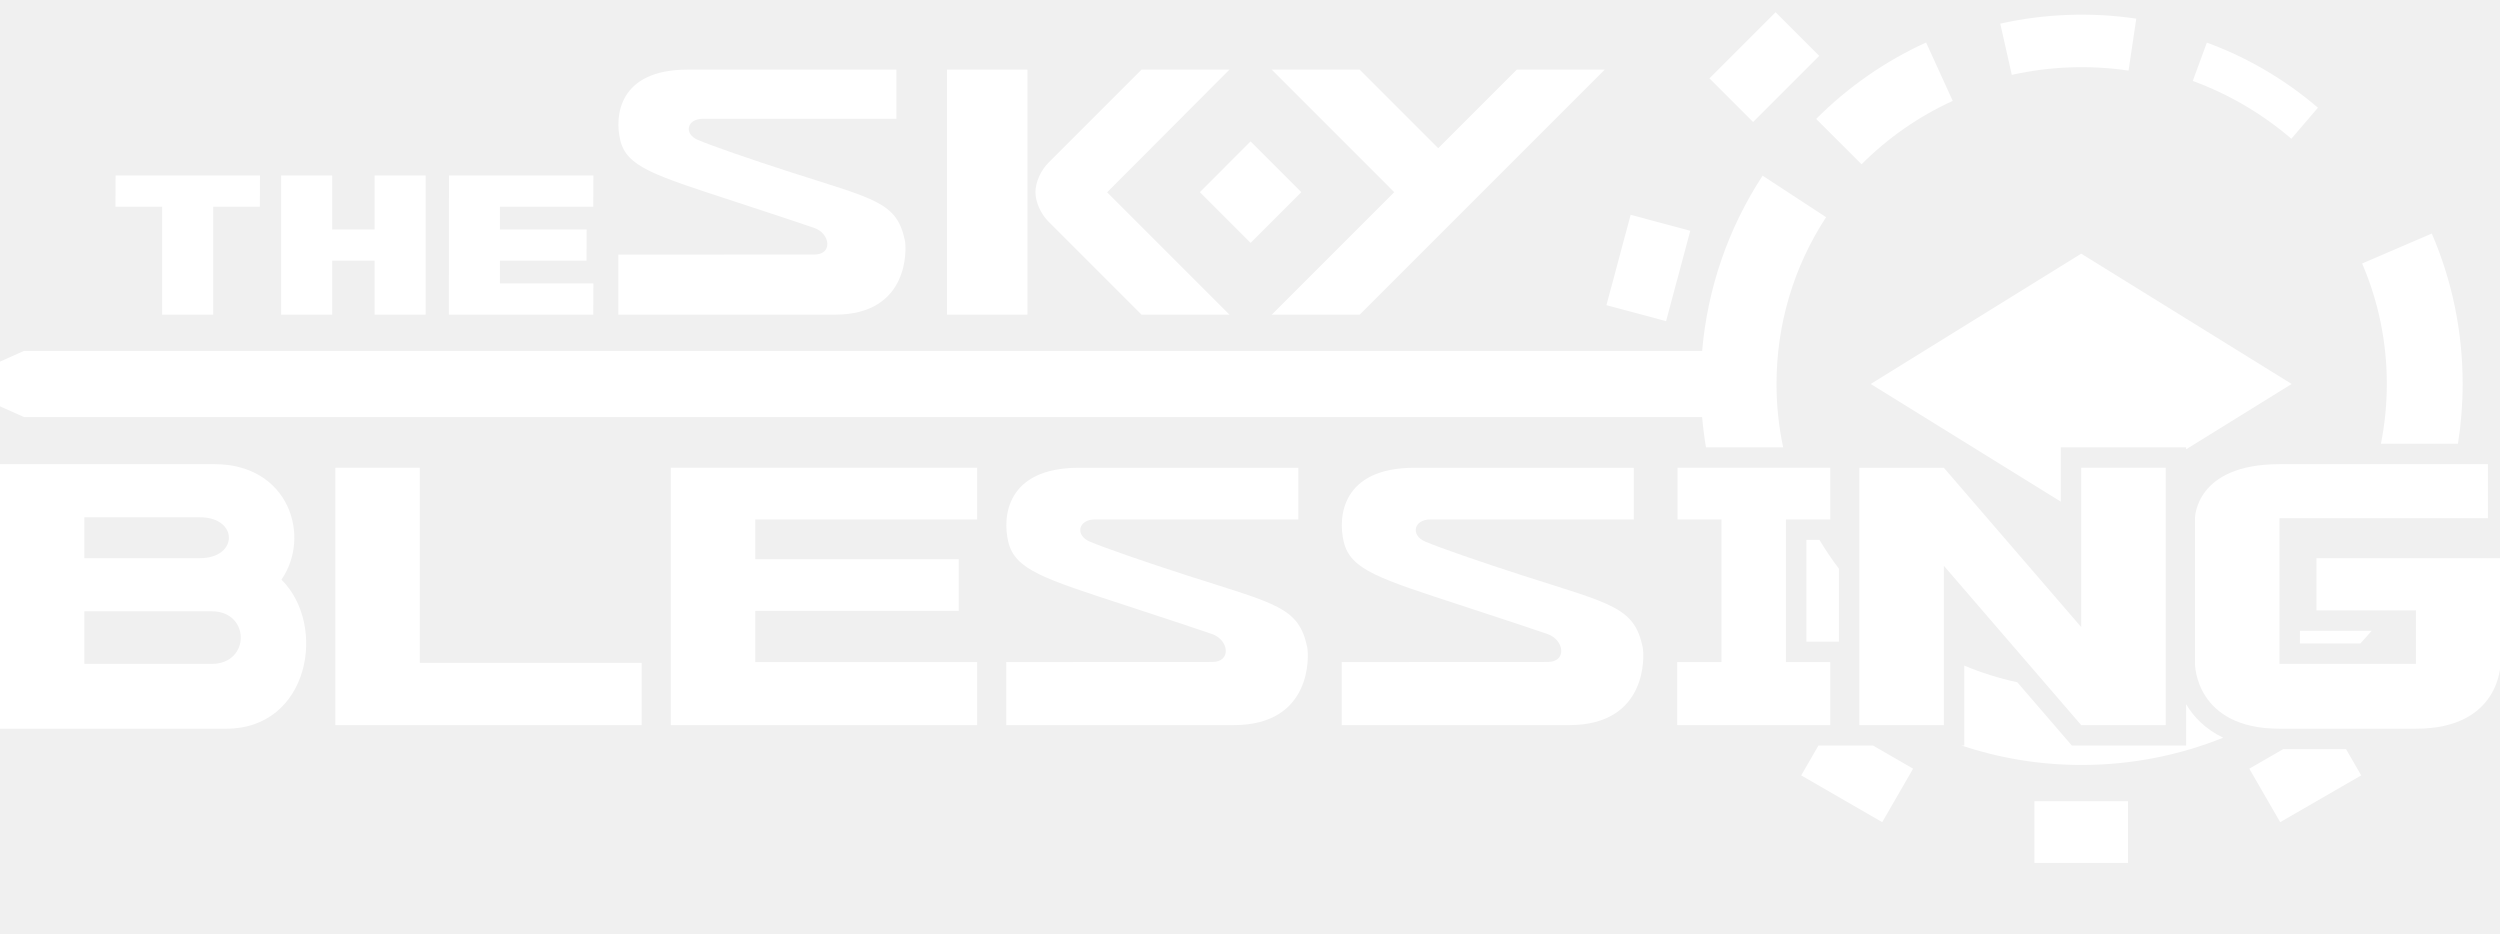
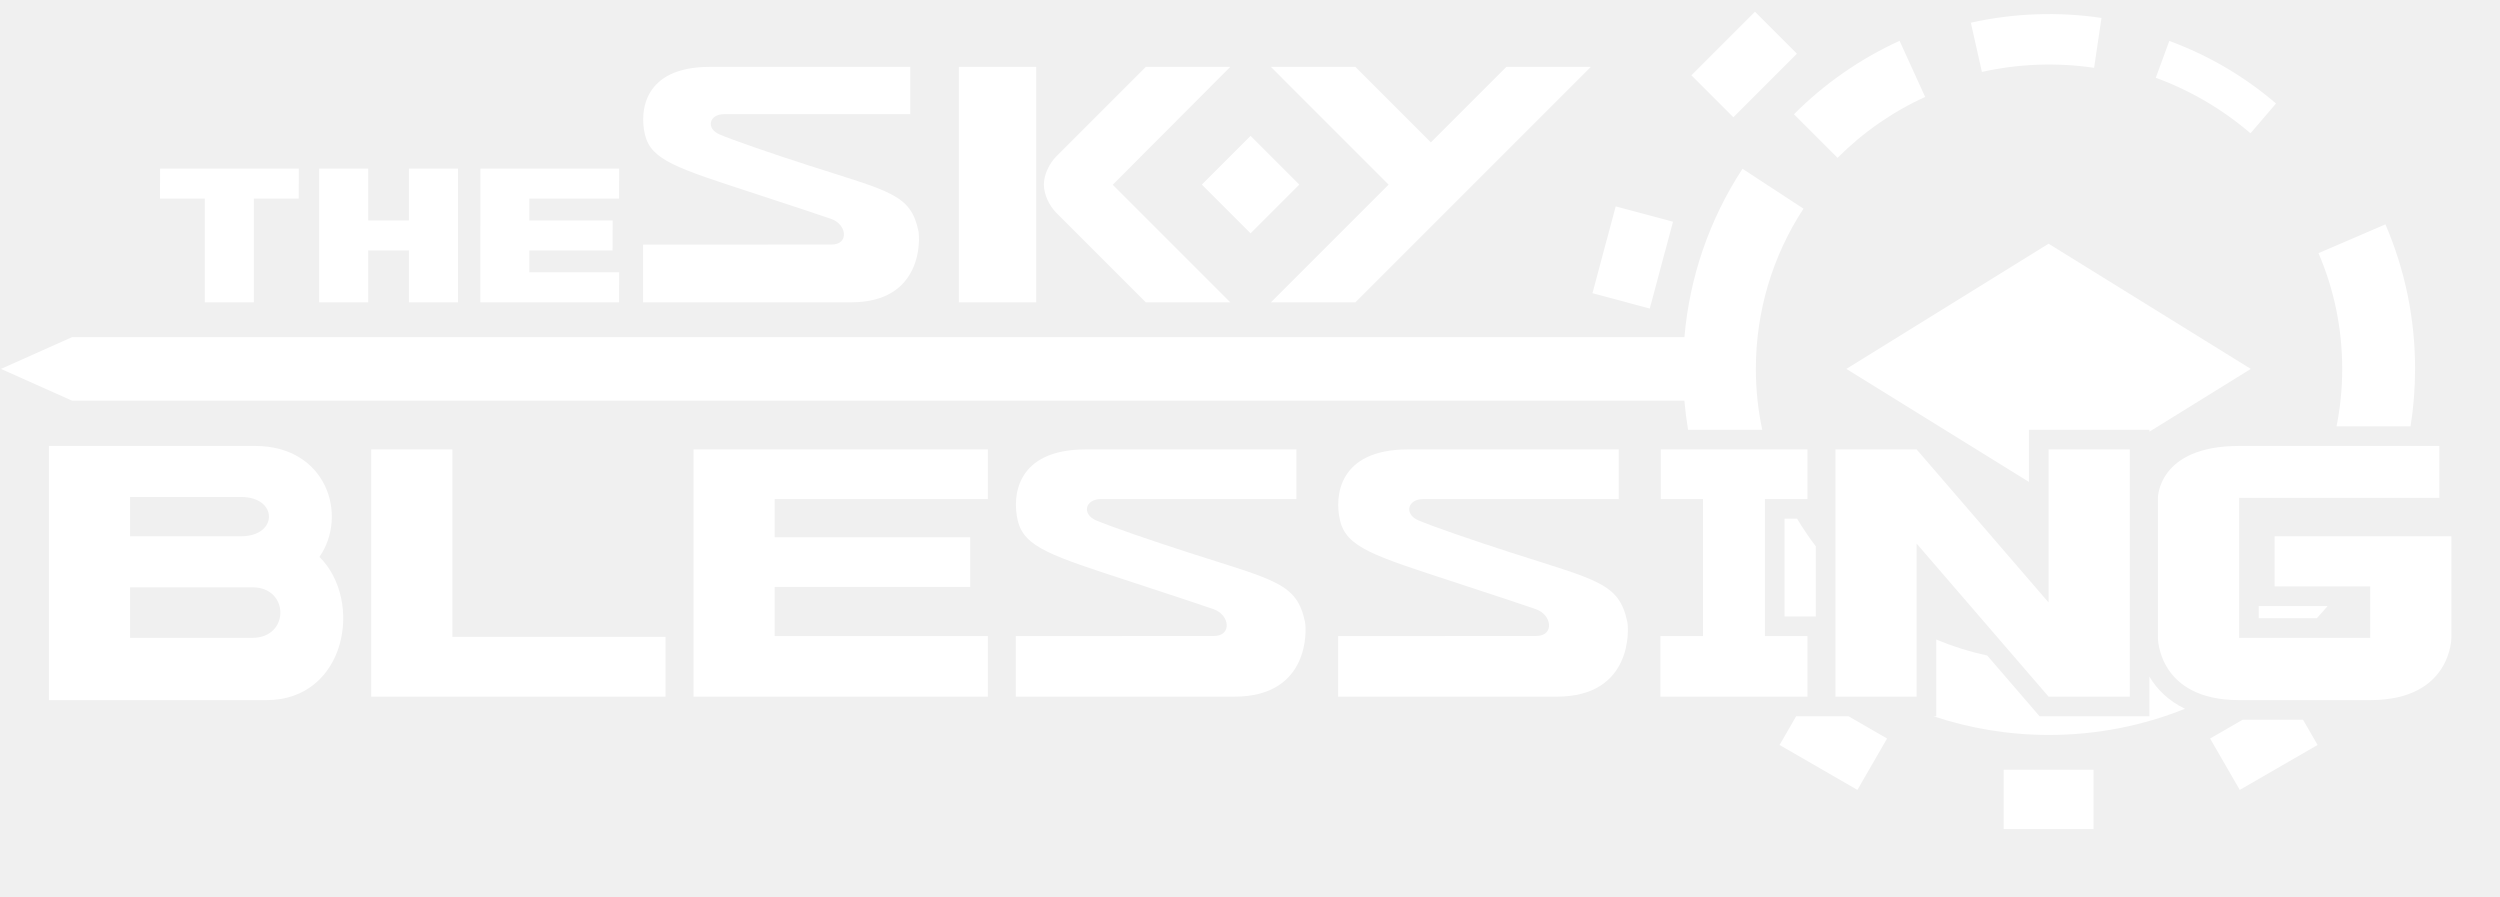
- <svg xmlns="http://www.w3.org/2000/svg" version="1.1" x="0px" y="0px" width="857px" height="320px" viewBox="80 350 857 320" enable-background="new 80 350 857 320" xml:space="preserve" fill="white">
+ <svg xmlns="http://www.w3.org/2000/svg" version="1.1" x="0px" y="0px" width="892px" height="320px" viewBox="80 350 857 320" enable-background="new 80 350 857 320" xml:space="preserve" fill="white">
  <g id="レイヤー_5_2_">
    <g display="none">
      <g id="レイヤー_4_3_" display="inline">
-         <polygon points="657.276,529.093 80.258,529.093 54.888,517.76 80.258,506.427      657.276,506.427    " />
+         <polygon points="657.276,529.093 80.258,529.093 54.888,517.76 80.258,506.427     657.276,506.427    " />
        <path d="M785.64,648.365c-72.016,0-130.604-58.59-130.604-130.605     c0-25.475,7.342-50.166,21.231-71.404l21.76,14.231     c-11.116,16.996-16.991,36.766-16.991,57.172     c0,57.68,46.926,104.605,104.604,104.605c57.68,0,104.605-46.926,104.605-104.605     c0-14.351-2.848-28.247-8.465-41.3l23.883-10.276     c7.021,16.319,10.582,33.671,10.582,51.577     C916.245,589.776,857.655,648.365,785.64,648.365z" />
        <path d="M857.524,433.696c-10.061-8.61-21.432-15.275-33.797-19.811l4.82-13.144     c13.937,5.111,26.748,12.621,38.08,22.318L857.524,433.696z" />
        <path d="M761.689,411.801l-3.951-17.561c15.163-3.413,31.223-3.996,46.618-1.711     l-2.641,17.805C788.503,408.374,774.699,408.874,761.689,411.801z" />
        <path d="M710.188,442.448l-15.57-15.543c10.957-10.976,23.639-19.792,37.692-26.202     l9.131,20.016C729.792,426.032,719.277,433.343,710.188,442.448z" />
        <polygon points="785.479,562.427 713.332,517.76 785.479,473.093 857.625,517.76    " />
      </g>
      <g display="inline">
        <rect x="769.444" y="660.784" width="32.069" height="21.167" />
        <rect x="846.249" y="640.204" transform="matrix(0.8660157 -0.5000168 0.5000168 0.8660157 -209.8722 518.3513)" width="32.069" height="21.168" />
        <rect x="692.639" y="640.204" transform="matrix(0.8660289 0.499994 -0.499994 0.8660289 420.3318 -267.1459)" width="32.069" height="21.168" />
        <rect x="621.067" y="467.418" transform="matrix(-0.2588091 0.9659285 -0.9659285 -0.2588091 1263.705 -13.68274)" width="32.069" height="21.167" />
        <rect x="660.825" y="398.555" transform="matrix(-0.7071068 0.7071068 -0.7071068 -0.7071068 1444.775 219.8323)" width="32.068" height="21.167" />
      </g>
    </g>
    <path display="none" fill="white" d="M931.908,570.475v-32.226h-78.452   c-17.682,0-27.274,6.45-32.007,13.452v-12.218h-42.971v42.774l-36.875-42.772   l-35.153,0.001v-0.003h-66.335v31.718h15.053v34.888H639.984v35.612h62.443v0.003   h42.969v-42.776l36.875,42.773h39.178v-14.161c4.732,8.014,14.324,15.395,32.005,15.395   h46.778c28.451,0,35.969-19.112,35.969-29.219v-43.241H931.908z M691.268,606.089V571.201   h11.16v34.888H691.268z M893.231,606.716h-32.775v-4.347h32.775V606.716z" />
    <g>
      <path d="M865.479,397.561c-10.061-8.61-21.432-15.275-33.797-19.811l4.82-13.144    c13.937,5.111,26.748,12.621,38.08,22.318L865.479,397.561z" />
      <path d="M769.645,375.667l-3.951-17.561c15.163-3.413,31.223-3.996,46.618-1.711    l-2.641,17.805C796.458,372.24,782.654,372.74,769.645,375.667z" />
      <path d="M718.144,406.313l-15.57-15.543c10.957-10.976,23.639-19.792,37.692-26.202    l9.131,20.016C737.747,389.898,727.232,397.208,718.144,406.313z" />
      <rect x="777.399" y="624.651" width="32.069" height="21.166" />
      <rect x="629.023" y="431.284" transform="matrix(-0.2588091 0.9659285 -0.9659285 -0.2588091 1238.816 -66.85291)" width="32.069" height="21.167" />
      <rect x="668.78" y="362.421" transform="matrix(-0.7071068 0.7071068 -0.7071068 -0.7071068 1432.805 152.5222)" width="32.068" height="21.167" />
      <g>
        <path d="M699.223,535.067v34.889h11.16v-25.021     c-2.405-3.152-4.636-6.447-6.677-9.867H699.223z" />
        <path d="M913.618,430.049l-23.883,10.276c5.617,13.054,8.465,26.95,8.465,41.3     c0,7.011-0.698,13.861-2.021,20.49h26.409     c1.057-6.678,1.611-13.52,1.611-20.49     C924.2,463.72,920.64,446.368,913.618,430.049z" />
        <path d="M868.411,570.582h20.716c1.323-1.42,2.615-2.869,3.875-4.348h-24.591V570.582z     " />
        <path d="M705.981,424.453l-21.76-14.231c-11.818,18.07-18.876,38.645-20.725,60.071     H88.213l-25.37,11.333l25.37,11.333h575.272     c0.306,3.504,0.746,6.97,1.321,10.391h26.459     c-1.487-7.011-2.275-14.277-2.275-21.724     C688.99,461.219,694.865,441.449,705.981,424.453z" />
        <path d="M829.404,591.406v14.16h-39.178l-18.694-21.684     c-6.287-1.355-12.366-3.275-18.181-5.707v27.395h-0.947     c12.955,4.316,26.804,6.66,41.19,6.66c17.132,0,33.5-3.32,48.504-9.344     C836.061,599.987,831.996,595.795,829.404,591.406z" />
      </g>
-       <polygon points="862.673,606.801 851.061,613.504 861.644,631.836 889.416,615.801     884.22,606.801   " />
-       <polygon points="703.36,605.567 697.451,615.803 725.224,631.836 735.807,613.506     722.062,605.571   " />
-       <polygon points="786.434,503.35 829.404,503.35 829.404,504.022 865.58,481.626     793.434,436.959 721.287,481.626 786.434,521.959   " />
+       <polygon points="862.673,606.801 851.061,613.504 861.644,631.836 889.416,615.801    884.22,606.801   " />
+       <polygon points="703.36,605.567 697.451,615.803 725.224,631.836 735.807,613.506    722.062,605.571   " />
+       <polygon points="786.434,503.35 829.404,503.35 829.404,504.022 865.58,481.626    793.434,436.959 721.287,481.626 786.434,521.959   " />
    </g>
  </g>
  <g id="レイヤー_4_2_">
-     <polygon points="169.08,420.865 169.122,410.156 119.622,410.156 119.58,420.865    135.58,420.865 135.58,457.865 153.08,457.865 153.08,420.865  " />
+     <polygon points="169.08,420.865 169.122,410.156 119.622,410.156 119.58,420.865   135.58,420.865 135.58,457.865 153.08,457.865 153.08,420.865  " />
    <path d="M387.288,373.866c0,0-47.833,0-71.583,0s-25.021,16.025-23.101,24.121   c2.185,9.212,11.489,12.01,38.85,20.962   c15.743,5.151,23.202,7.648,27.626,9.168c5.583,1.916,6.458,9.133,0.125,9.133   c-9.083,0-67.25,0.033-67.25,0.033v20.582c0,0,48.5,0,74.25,0s24.533-22.848,24-25.396   c-2.75-13.146-10.04-14.077-39.167-23.437c-13.373-4.298-27.144-9.077-31.8-11.06   c-4.95-2.106-3.742-7.24,1.633-7.24c16.246,0,66.417,0,66.417,0V373.866z" />
    <rect x="404.622" y="373.866" width="27.583" height="83.999" />
    <path d="M546.094,373.867l26.932,26.931l26.93-26.931l30.146-0.01L546.094,457.865   h-30.139c0,0,33.005-33.004,41.989-41.988l-41.989-42.011L546.094,373.867" />
    <path d="M501.455,373.866l-41.938,42.061l41.938,41.938h-30.138   c0,0-23.896-23.896-31.861-31.86c-2.535-2.534-4.5-6.554-4.5-10.138   s1.966-7.604,4.5-10.14c7.965-7.965,31.861-31.861,31.861-31.861H501.455z" />
    <path d="M176.483,548.698c10.275-14.824,2.615-39.584-22.987-39.584h-44.579l0,0h-28.969   v90.689h28.969h48.648C185.999,599.803,192.302,564.405,176.483,548.698z    M108.917,527.324h39.607c13.229,0,13.257,13.953,0.088,14.016h-39.695V527.324z    M152.594,577.58h-43.677v-18.027h43.7   C165.853,559.574,165.845,577.58,152.594,577.58z" />
-     <polygon points="194.946,510.348 223.914,510.348 223.914,577.231 299.967,577.231    299.967,598.567 194.946,598.567  " />
+     <polygon points="194.946,510.348 223.914,510.348 223.914,577.231 299.967,577.231   299.967,598.567 194.946,598.567  " />
    <path d="M525.063,510.352c0,0-50.235,0-75.179,0c-24.941,0-26.276,16.83-24.261,25.334   c2.294,9.674,12.065,12.611,40.801,22.014   c16.533,5.41,24.367,8.033,29.014,9.629c5.863,2.012,6.782,9.592,0.131,9.592   c-9.539,0-70.627,0.035-70.627,0.035v21.613c0,0,50.936,0,77.978,0   c27.043,0,25.766-23.994,25.205-26.67c-2.889-13.805-10.543-14.783-41.133-24.611   c-14.044-4.516-28.506-9.533-33.396-11.615c-5.198-2.213-3.93-7.605,1.715-7.605   c17.062,0,69.752,0,69.752,0v-17.715H525.063z" />
    <path d="M640.061,510.352c0,0-50.234,0-75.179,0c-24.941,0-26.275,16.83-24.26,25.334   c2.294,9.674,12.065,12.611,40.801,22.014   c16.533,5.41,24.366,8.033,29.013,9.629c5.864,2.012,6.783,9.592,0.132,9.592   c-9.538,0-70.627,0.035-70.627,0.035v21.613c0,0,50.936,0,77.979,0   s25.767-23.994,25.205-26.67c-2.888-13.805-10.543-14.783-41.133-24.611   c-14.044-4.516-28.506-9.533-33.396-11.615c-5.197-2.213-3.929-7.605,1.717-7.605   c17.061,0,69.751,0,69.751,0v-17.715H640.061z" />
-     <polygon points="692.223,576.955 707.405,576.955 707.405,598.567 654.939,598.567    654.939,576.955 670.123,576.955 670.123,528.067 655.07,528.067 655.07,510.35    707.405,510.35 707.405,528.067 692.223,528.067  " />
-     <polygon points="746.352,543.953 793.434,598.567 822.404,598.567 822.404,510.35    793.434,510.35 793.434,564.963 746.352,510.352 717.383,510.352 717.383,598.571    746.352,598.571  " />
-     <polygon points="176.372,410.156 193.872,410.156 193.872,428.656 208.413,428.656    208.413,410.156 225.913,410.156 225.913,457.865 208.413,457.865 208.413,439.365    193.872,439.365 193.872,457.865 176.372,457.865  " />
-     <polygon points="233.913,410.156 283.413,410.156 283.372,420.865 251.372,420.865    251.372,428.656 281.101,428.656 281.061,439.365 251.372,439.365 251.372,447.156    283.413,447.156 283.372,457.865 233.872,457.865  " />
+     <polygon points="692.223,576.955 707.405,576.955 707.405,598.567 654.939,598.567   654.939,576.955 670.123,576.955 670.123,528.067 655.07,528.067 655.07,510.35   707.405,510.35 707.405,528.067 692.223,528.067  " />
+     <polygon points="746.352,543.953 793.434,598.567 822.404,598.567 822.404,510.35   793.434,510.35 793.434,564.963 746.352,510.352 717.383,510.352 717.383,598.571   746.352,598.571  " />
+     <polygon points="176.372,410.156 193.872,410.156 193.872,428.656 208.413,428.656   208.413,410.156 225.913,410.156 225.913,457.865 208.413,457.865 208.413,439.365   193.872,439.365 193.872,457.865 176.372,457.865  " />
+     <polygon points="233.913,410.156 283.413,410.156 283.372,420.865 251.372,420.865   251.372,428.656 281.101,428.656 281.061,439.365 251.372,439.365 251.372,447.156   283.413,447.156 283.372,457.865 233.872,457.865  " />
    <path d="M937.156,559.235v-17.895h-63.076v17.895h34.106v18.348h-46.775v-49.938h71.452   v-18.529h-71.452c-28.971,0-28.971,18.529-28.971,18.529v49.938c0,0,0,22.219,28.969,22.219   H908.188c28.969,0,28.969-22.219,28.969-22.219V559.235z" />
-     <polygon points="309.944,598.567 309.944,510.348 414.966,510.348 414.966,528.063    338.913,528.063 338.913,541.699 408.664,541.699 408.664,559.414 338.913,559.414    338.913,576.955 414.966,576.955 414.966,598.569  " />
+     <polygon points="309.944,598.567 309.944,510.348 414.966,510.348 414.966,528.063   338.913,528.063 338.913,541.699 408.664,541.699 408.664,559.414 338.913,559.414   338.913,576.955 414.966,576.955 414.966,598.569  " />
    <rect x="496.404" y="403.57" transform="matrix(-0.7071068 0.7071068 -0.7071068 -0.7071068 1162.466 350.223)" width="24.591" height="24.591" />
  </g>
</svg>
